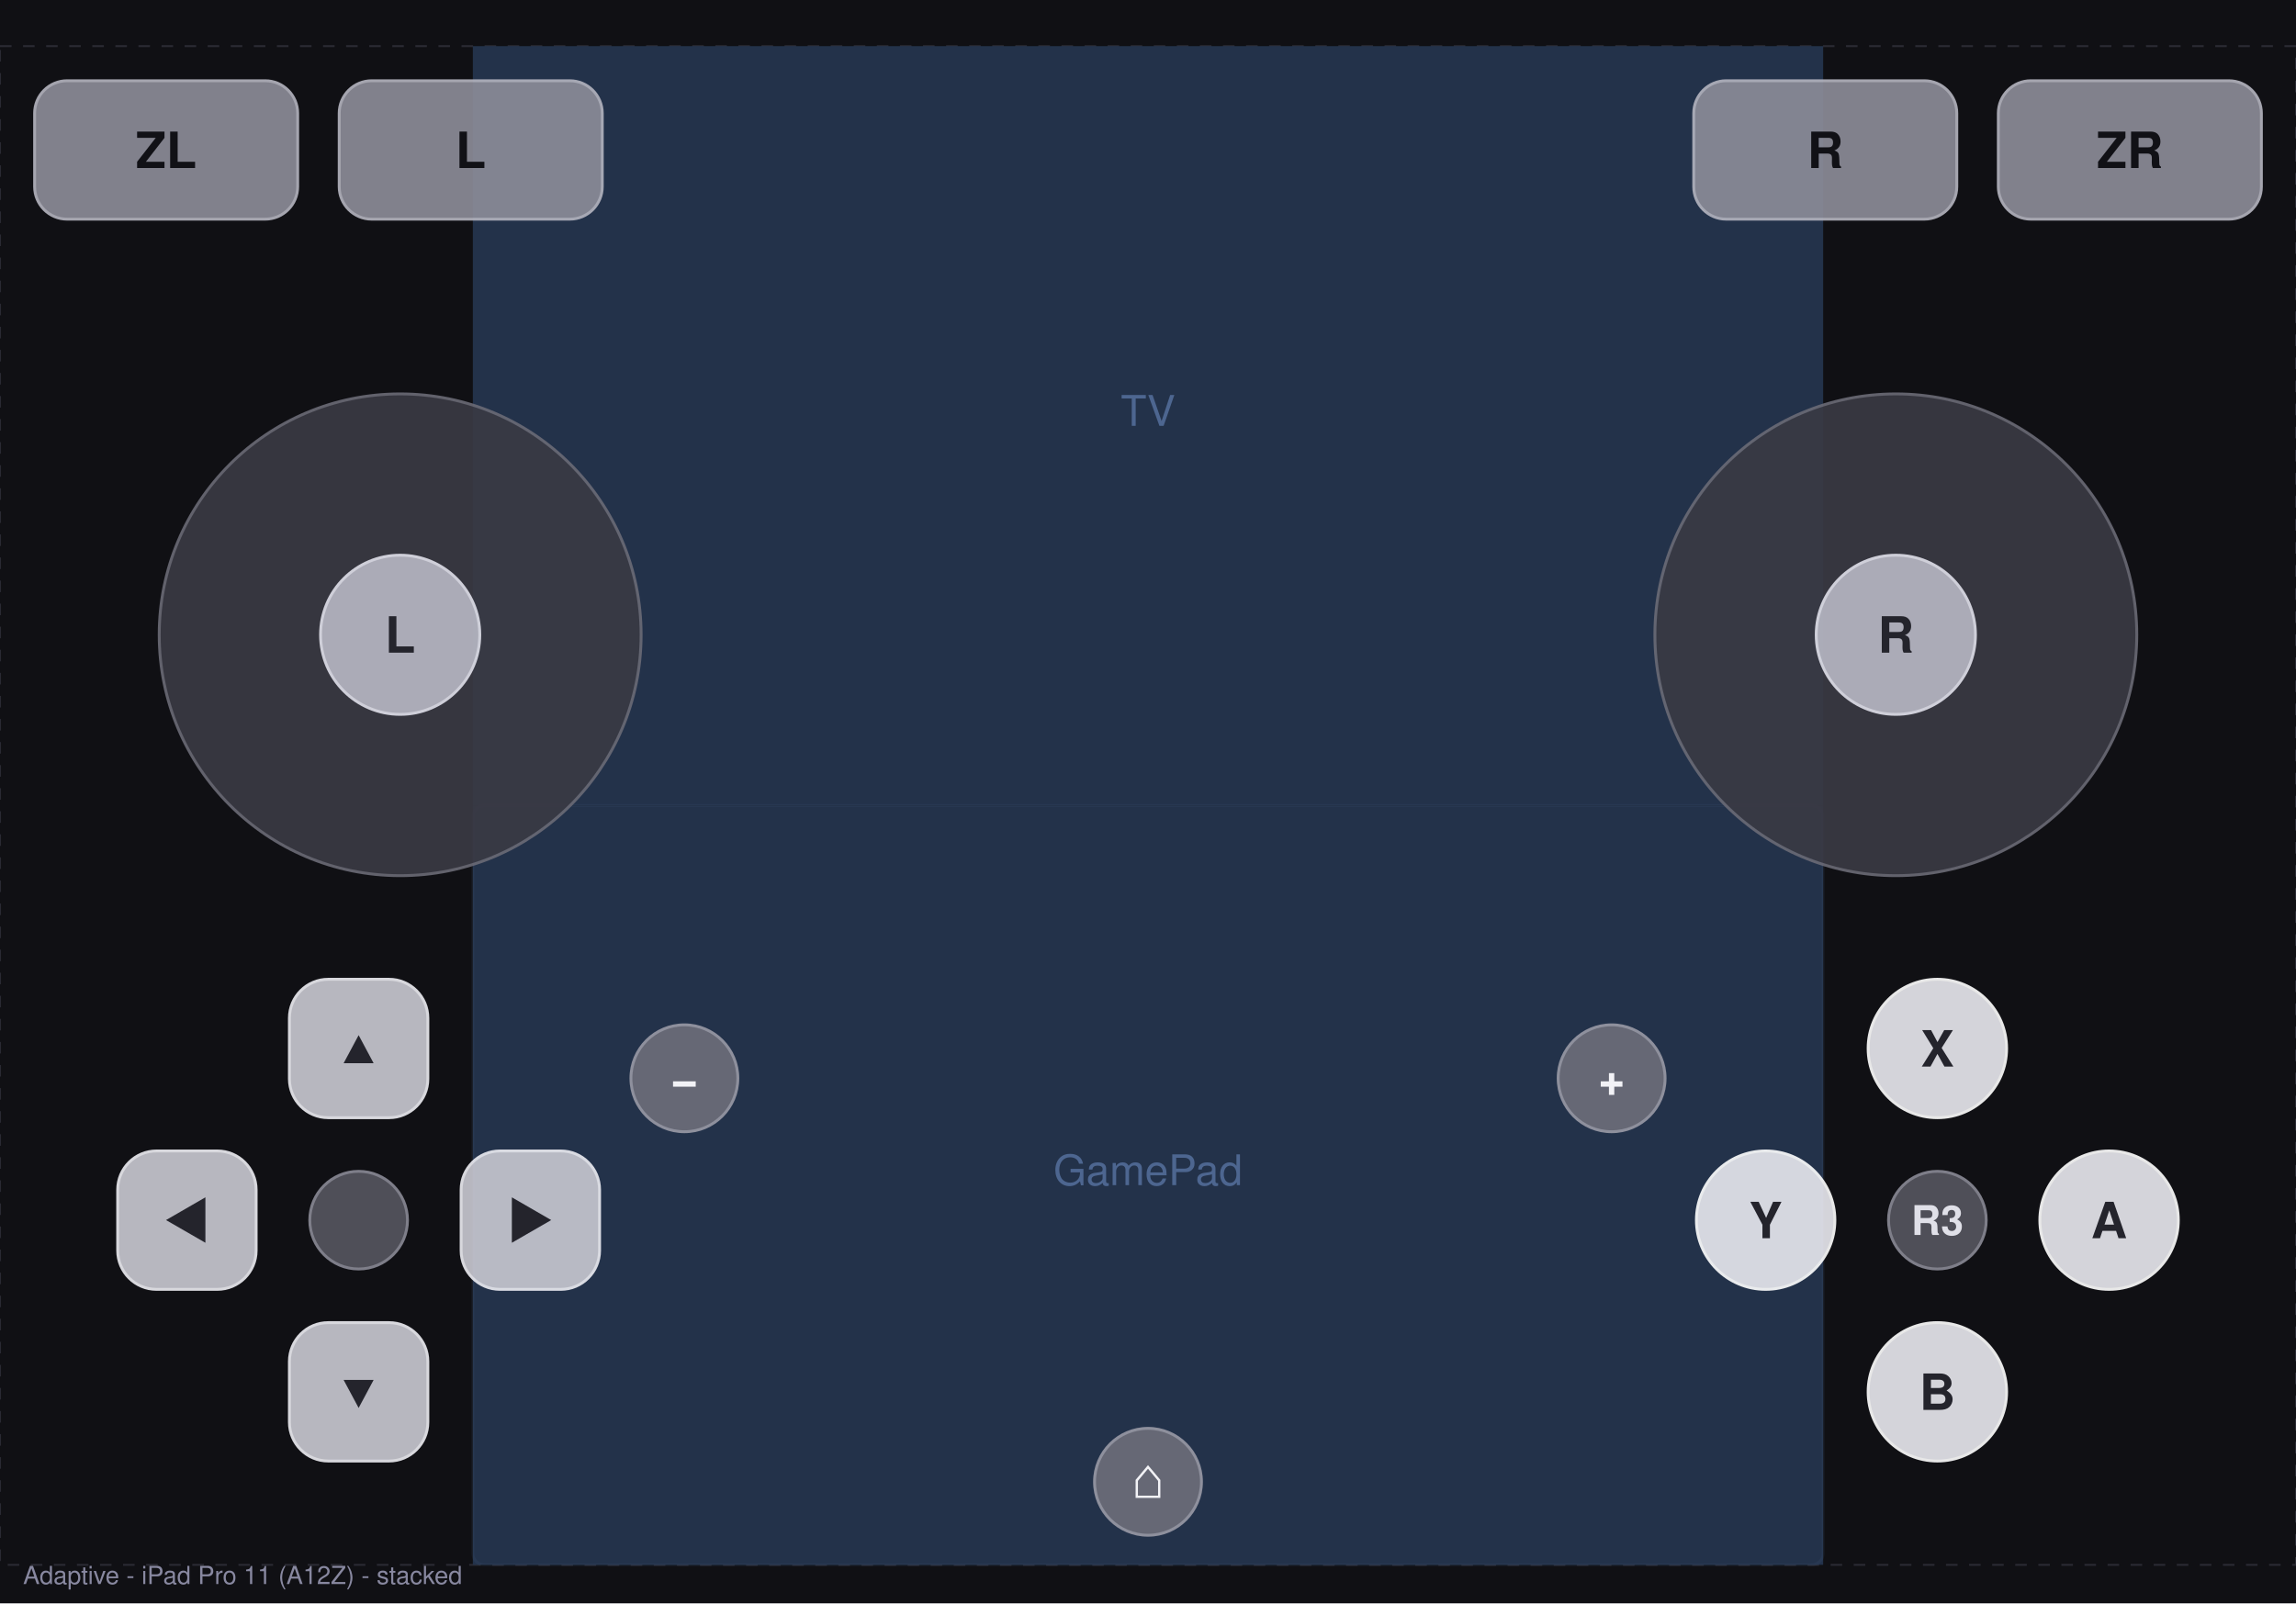
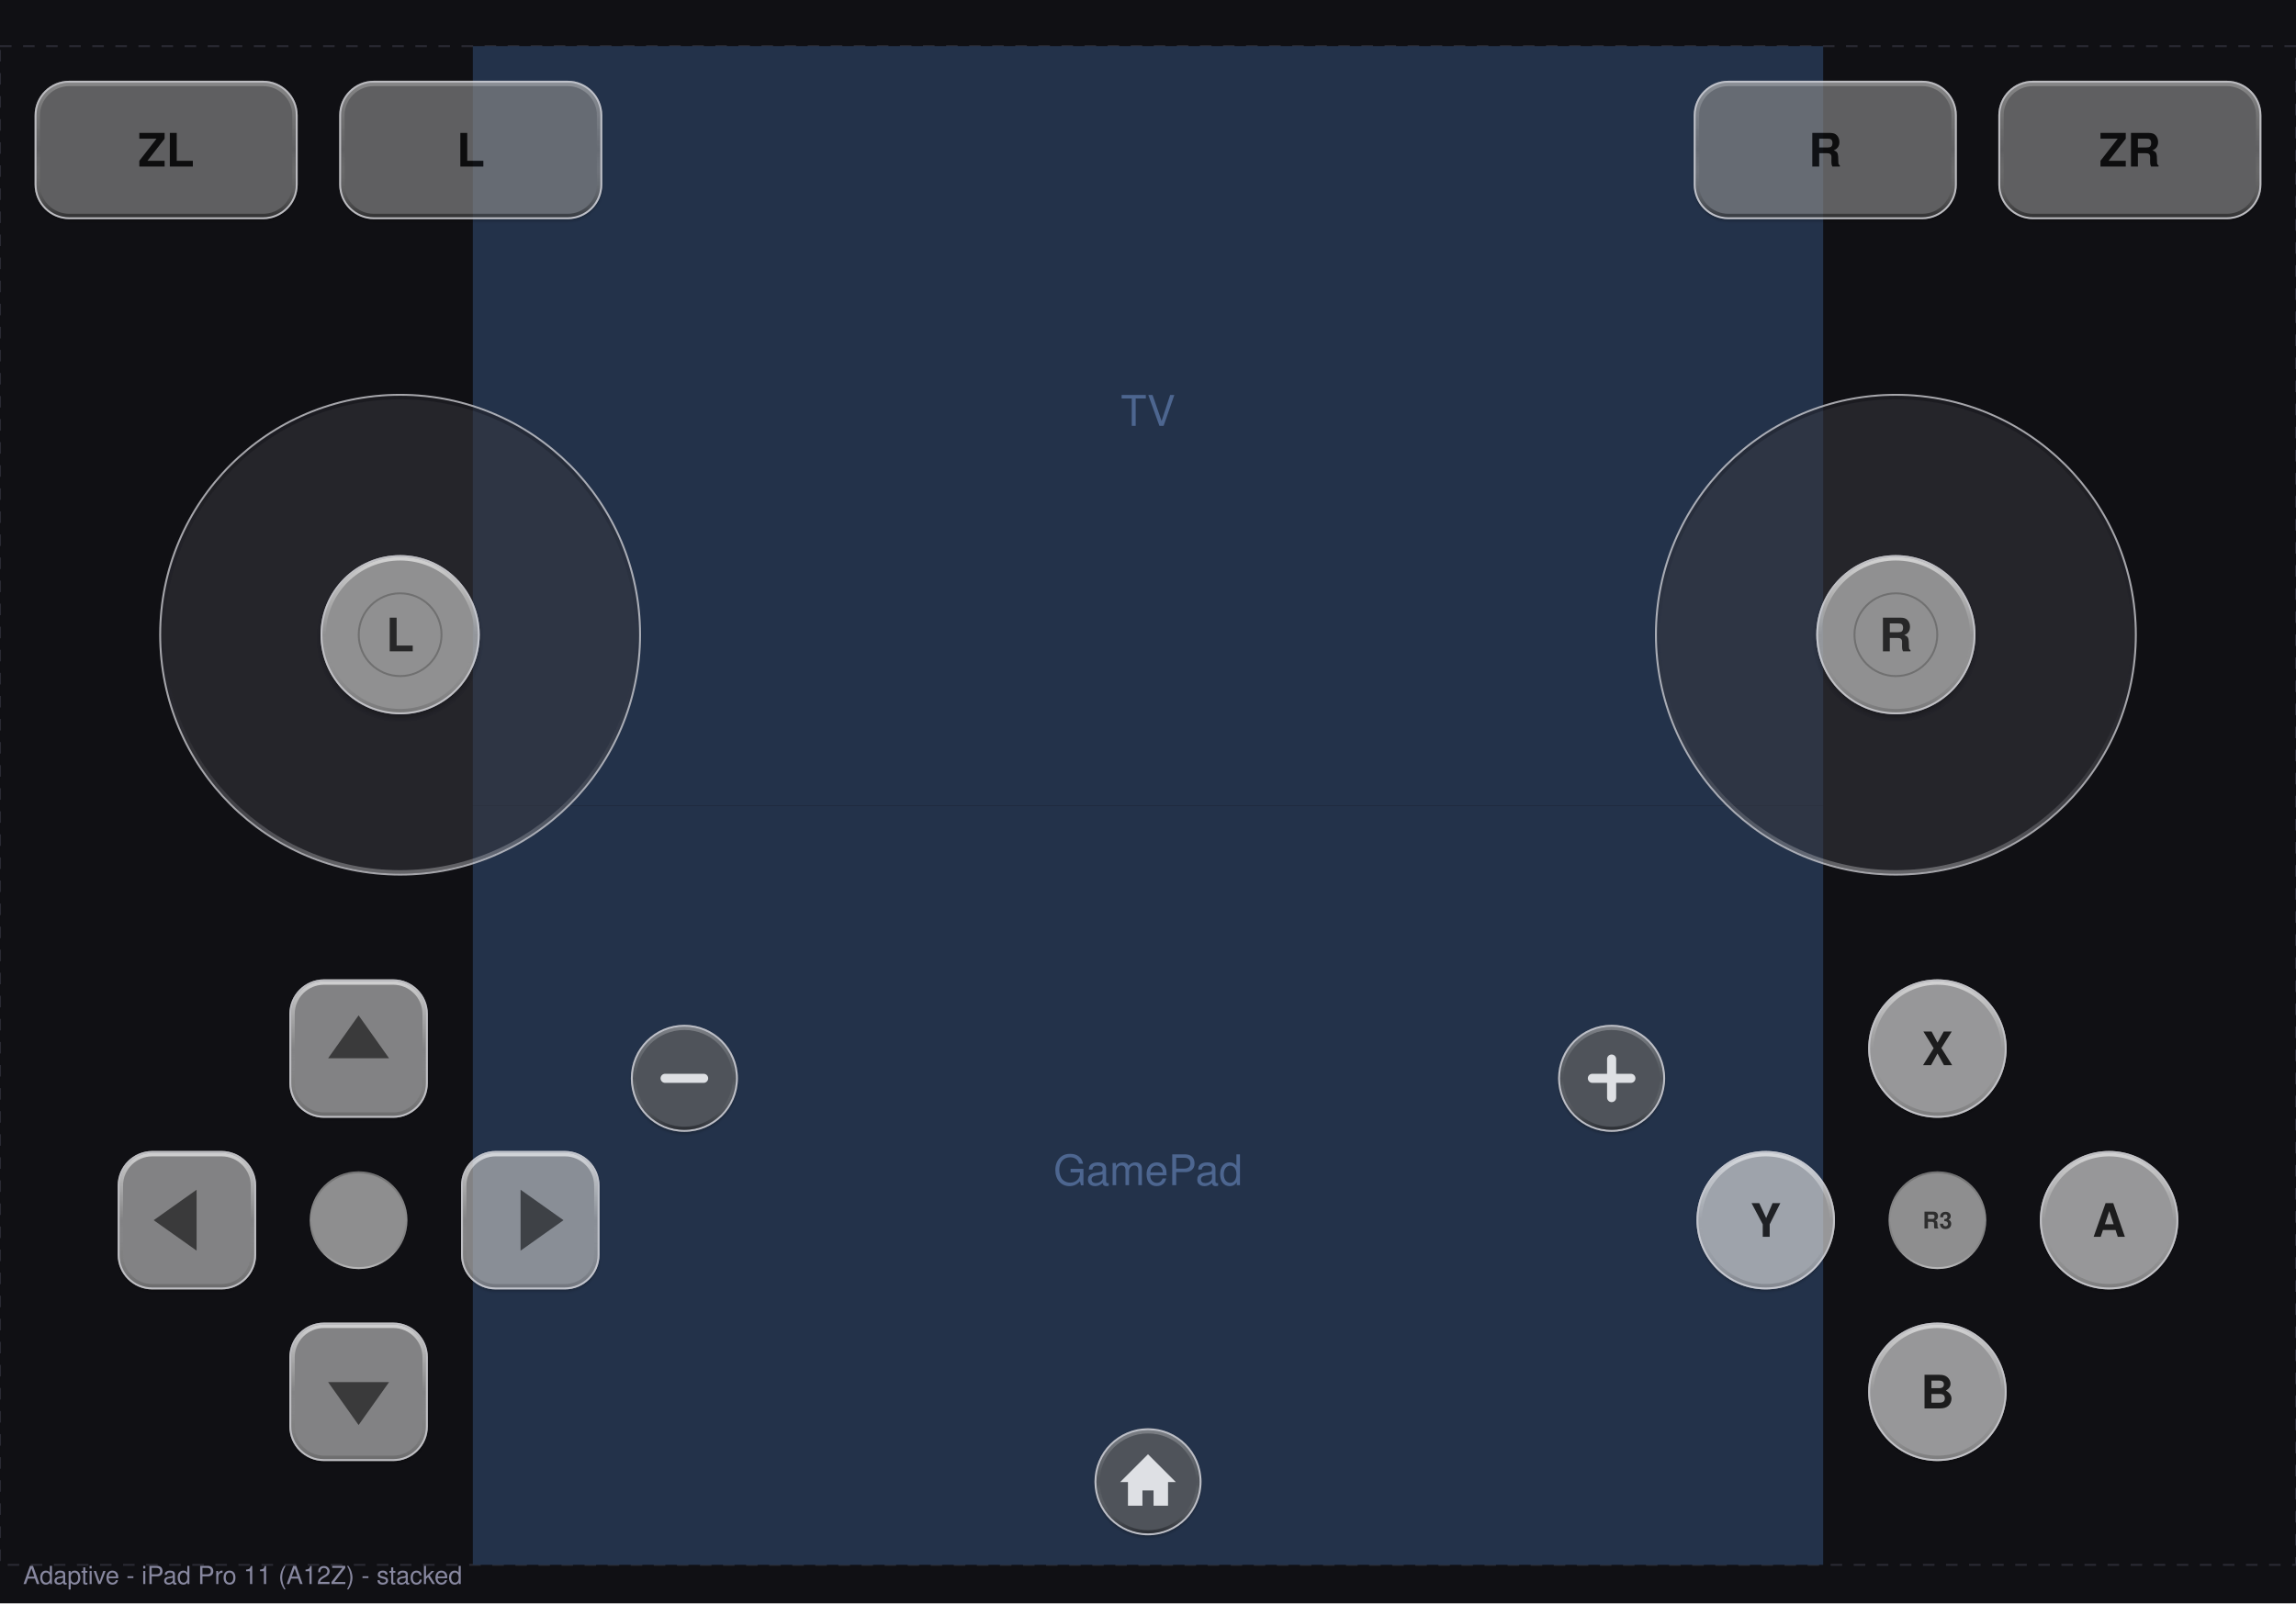
- <svg xmlns="http://www.w3.org/2000/svg" width="1194" height="834" viewBox="0 0 1194.0 834.0" font-family="-apple-system, Helvetica, sans-serif">
+ <svg xmlns="http://www.w3.org/2000/svg" width="1194" height="834" viewBox="0 0 1194.00 834.00" font-family="-apple-system, Helvetica, sans-serif">
+   <defs>
+     <filter id="sh0" x="-40%" y="-40%" width="180%" height="190%" color-interpolation-filters="sRGB">
+       <feGaussianBlur in="SourceAlpha" stdDeviation="0.80" />
+       <feOffset dy="1.20" result="o" />
+       <feComponentTransfer>
+         <feFuncA type="linear" slope="0.30" />
+       </feComponentTransfer>
+       <feMerge>
+         <feMergeNode />
+         <feMergeNode in="SourceGraphic" />
+       </feMerge>
+     </filter>
+     <linearGradient id="g1" x1="0" y1="0" x2="0" y2="1">
+       <stop offset="0.00" stop-color="#FFFFFF" stop-opacity="0.300" />
+       <stop offset="0.50" stop-color="#FFFFFF" stop-opacity="0.000" />
+       <stop offset="1.00" stop-color="#000000" stop-opacity="0.450" />
+     </linearGradient>
+     <linearGradient id="g2" x1="0" y1="0" x2="0" y2="1">
+       <stop offset="0.00" stop-color="#FFFFFF" stop-opacity="0.300" />
+       <stop offset="0.50" stop-color="#FFFFFF" stop-opacity="0.000" />
+       <stop offset="1.00" stop-color="#000000" stop-opacity="0.450" />
+     </linearGradient>
+     <linearGradient id="g3" x1="0" y1="0" x2="0" y2="1">
+       <stop offset="0.00" stop-color="#FFFFFF" stop-opacity="0.300" />
+       <stop offset="0.50" stop-color="#FFFFFF" stop-opacity="0.000" />
+       <stop offset="1.00" stop-color="#000000" stop-opacity="0.450" />
+     </linearGradient>
+     <linearGradient id="g4" x1="0" y1="0" x2="0" y2="1">
+       <stop offset="0.00" stop-color="#FFFFFF" stop-opacity="0.300" />
+       <stop offset="0.50" stop-color="#FFFFFF" stop-opacity="0.000" />
+       <stop offset="1.00" stop-color="#000000" stop-opacity="0.450" />
+     </linearGradient>
+     <linearGradient id="g5" x1="0" y1="0" x2="0" y2="1">
+       <stop offset="0.00" stop-color="#000000" stop-opacity="0.280" />
+       <stop offset="0.50" stop-color="#000000" stop-opacity="0.000" />
+       <stop offset="1.00" stop-color="#FFFFFF" stop-opacity="0.350" />
+     </linearGradient>
+     <filter id="sh1" x="-40%" y="-40%" width="180%" height="190%" color-interpolation-filters="sRGB">
+       <feGaussianBlur in="SourceAlpha" stdDeviation="1.30" />
+       <feOffset dy="2.00" result="o" />
+       <feComponentTransfer>
+         <feFuncA type="linear" slope="0.34" />
+       </feComponentTransfer>
+       <feMerge>
+         <feMergeNode />
+         <feMergeNode in="SourceGraphic" />
+       </feMerge>
+     </filter>
+     <linearGradient id="g6" x1="0" y1="0" x2="0" y2="1">
+       <stop offset="0.00" stop-color="#FFFFFF" stop-opacity="0.850" />
+       <stop offset="0.50" stop-color="#FFFFFF" stop-opacity="0.000" />
+       <stop offset="1.00" stop-color="#000000" stop-opacity="0.160" />
+     </linearGradient>
+     <linearGradient id="g7" x1="0" y1="0" x2="0" y2="1">
+       <stop offset="0.00" stop-color="#000000" stop-opacity="0.280" />
+       <stop offset="0.50" stop-color="#000000" stop-opacity="0.000" />
+       <stop offset="1.00" stop-color="#FFFFFF" stop-opacity="0.350" />
+     </linearGradient>
+     <linearGradient id="g8" x1="0" y1="0" x2="0" y2="1">
+       <stop offset="0.00" stop-color="#FFFFFF" stop-opacity="0.850" />
+       <stop offset="0.50" stop-color="#FFFFFF" stop-opacity="0.000" />
+       <stop offset="1.00" stop-color="#000000" stop-opacity="0.160" />
+     </linearGradient>
+     <linearGradient id="g9" x1="0" y1="0" x2="0" y2="1">
+       <stop offset="0.00" stop-color="#FFFFFF" stop-opacity="0.850" />
+       <stop offset="0.50" stop-color="#FFFFFF" stop-opacity="0.000" />
+       <stop offset="1.00" stop-color="#000000" stop-opacity="0.160" />
+     </linearGradient>
+     <linearGradient id="g10" x1="0" y1="0" x2="0" y2="1">
+       <stop offset="0.00" stop-color="#FFFFFF" stop-opacity="0.850" />
+       <stop offset="0.50" stop-color="#FFFFFF" stop-opacity="0.000" />
+       <stop offset="1.00" stop-color="#000000" stop-opacity="0.160" />
+     </linearGradient>
+     <linearGradient id="g11" x1="0" y1="0" x2="0" y2="1">
+       <stop offset="0.00" stop-color="#FFFFFF" stop-opacity="0.850" />
+       <stop offset="0.50" stop-color="#FFFFFF" stop-opacity="0.000" />
+       <stop offset="1.00" stop-color="#000000" stop-opacity="0.160" />
+     </linearGradient>
+     <linearGradient id="g12" x1="0" y1="0" x2="0" y2="1">
+       <stop offset="0.00" stop-color="#FFFFFF" stop-opacity="0.850" />
+       <stop offset="0.50" stop-color="#FFFFFF" stop-opacity="0.000" />
+       <stop offset="1.00" stop-color="#000000" stop-opacity="0.160" />
+     </linearGradient>
+     <linearGradient id="g13" x1="0" y1="0" x2="0" y2="1">
+       <stop offset="0.00" stop-color="#000000" stop-opacity="0.200" />
+       <stop offset="0.50" stop-color="#000000" stop-opacity="0.000" />
+       <stop offset="1.00" stop-color="#FFFFFF" stop-opacity="0.550" />
+     </linearGradient>
+     <linearGradient id="g14" x1="0" y1="0" x2="0" y2="1">
+       <stop offset="0.00" stop-color="#FFFFFF" stop-opacity="0.300" />
+       <stop offset="0.50" stop-color="#FFFFFF" stop-opacity="0.000" />
+       <stop offset="1.00" stop-color="#000000" stop-opacity="0.450" />
+     </linearGradient>
+     <linearGradient id="g15" x1="0" y1="0" x2="0" y2="1">
+       <stop offset="0.00" stop-color="#FFFFFF" stop-opacity="0.300" />
+       <stop offset="0.50" stop-color="#FFFFFF" stop-opacity="0.000" />
+       <stop offset="1.00" stop-color="#000000" stop-opacity="0.450" />
+     </linearGradient>
+     <linearGradient id="g16" x1="0" y1="0" x2="0" y2="1">
+       <stop offset="0.00" stop-color="#FFFFFF" stop-opacity="0.300" />
+       <stop offset="0.50" stop-color="#FFFFFF" stop-opacity="0.000" />
+       <stop offset="1.00" stop-color="#000000" stop-opacity="0.450" />
+     </linearGradient>
+     <linearGradient id="g17" x1="0" y1="0" x2="0" y2="1">
+       <stop offset="0.00" stop-color="#FFFFFF" stop-opacity="0.850" />
+       <stop offset="0.50" stop-color="#FFFFFF" stop-opacity="0.000" />
+       <stop offset="1.00" stop-color="#000000" stop-opacity="0.160" />
+     </linearGradient>
+     <linearGradient id="g18" x1="0" y1="0" x2="0" y2="1">
+       <stop offset="0.00" stop-color="#FFFFFF" stop-opacity="0.850" />
+       <stop offset="0.50" stop-color="#FFFFFF" stop-opacity="0.000" />
+       <stop offset="1.00" stop-color="#000000" stop-opacity="0.160" />
+     </linearGradient>
+     <linearGradient id="g19" x1="0" y1="0" x2="0" y2="1">
+       <stop offset="0.00" stop-color="#FFFFFF" stop-opacity="0.850" />
+       <stop offset="0.50" stop-color="#FFFFFF" stop-opacity="0.000" />
+       <stop offset="1.00" stop-color="#000000" stop-opacity="0.160" />
+     </linearGradient>
+     <linearGradient id="g20" x1="0" y1="0" x2="0" y2="1">
+       <stop offset="0.00" stop-color="#FFFFFF" stop-opacity="0.850" />
+       <stop offset="0.50" stop-color="#FFFFFF" stop-opacity="0.000" />
+       <stop offset="1.00" stop-color="#000000" stop-opacity="0.160" />
+     </linearGradient>
+     <linearGradient id="g21" x1="0" y1="0" x2="0" y2="1">
+       <stop offset="0.00" stop-color="#000000" stop-opacity="0.200" />
+       <stop offset="0.50" stop-color="#000000" stop-opacity="0.000" />
+       <stop offset="1.00" stop-color="#FFFFFF" stop-opacity="0.550" />
+     </linearGradient>
+   </defs>
  <rect width="100%" height="100%" fill="#101014" />
-   <rect x="0.0" y="24.0" width="1194.0" height="790.0" fill="none" stroke="#2a2a33" stroke-dasharray="6 6" />
-   <rect x="245.9" y="24.0" width="702.2" height="395.0" fill="#23324a" />
-   <text x="597.0" y="221.5" fill="#4d6690" font-size="22" text-anchor="middle">TV</text>
-   <rect x="245.9" y="419.0" width="702.2" height="395.0" fill="#23324a" />
-   <text x="597.0" y="616.5" fill="#4d6690" font-size="22" text-anchor="middle">GamePad</text>
-   <rect x="245.9" y="419.0" width="702.2" height="395.0" rx="6.0" fill="none" stroke="#4d6690" stroke-width="1.5" opacity="0.12" />
-   <rect x="18.0" y="42.0" width="136.8" height="72.0" rx="16.9" fill="#8d8d99" stroke="#b5b5c0" stroke-width="1.5" opacity="0.9" />
-   <text x="86.4" y="87.4" fill="#111116" font-size="26.0" font-weight="600" text-anchor="middle" opacity="1.0">ZL</text>
-   <rect x="176.4" y="42.0" width="136.8" height="72.0" rx="16.9" fill="#8d8d99" stroke="#b5b5c0" stroke-width="1.5" opacity="0.9" />
-   <text x="244.8" y="87.4" fill="#111116" font-size="26.0" font-weight="600" text-anchor="middle" opacity="1.0">L</text>
-   <rect x="1039.2" y="42.0" width="136.8" height="72.0" rx="16.9" fill="#8d8d99" stroke="#b5b5c0" stroke-width="1.5" opacity="0.9" />
-   <text x="1107.6" y="87.4" fill="#111116" font-size="26.0" font-weight="600" text-anchor="middle" opacity="1.0">ZR</text>
-   <rect x="880.8" y="42.0" width="136.8" height="72.0" rx="16.9" fill="#8d8d99" stroke="#b5b5c0" stroke-width="1.5" opacity="0.9" />
-   <text x="949.2" y="87.4" fill="#111116" font-size="26.0" font-weight="600" text-anchor="middle" opacity="1.0">R</text>
-   <circle cx="208.1" cy="330.2" r="125.3" fill="#3a3a44" stroke="#6a6a76" stroke-width="1.5" opacity="0.9" />
-   <circle cx="208.1" cy="330.2" r="41.4" fill="#b8b8c4" stroke="#e0e0ea" stroke-width="1.5" opacity="0.9" />
-   <text x="208.1" y="339.5" fill="#24242c" font-size="26.0" font-weight="600" text-anchor="middle" opacity="1.0">L</text>
-   <circle cx="985.9" cy="330.2" r="125.3" fill="#3a3a44" stroke="#6a6a76" stroke-width="1.5" opacity="0.9" />
-   <circle cx="985.9" cy="330.2" r="41.4" fill="#b8b8c4" stroke="#e0e0ea" stroke-width="1.5" opacity="0.9" />
-   <text x="985.9" y="339.5" fill="#24242c" font-size="26.0" font-weight="600" text-anchor="middle" opacity="1.0">R</text>
-   <rect x="150.5" y="509.4" width="72.0" height="72.0" rx="20.2" fill="#c9c9d2" stroke="#ededf3" stroke-width="1.5" opacity="0.9" />
-   <text x="186.5" y="554.8" fill="#24242c" font-size="26.0" font-weight="600" text-anchor="middle" opacity="1.0">▲</text>
-   <rect x="150.5" y="688.0" width="72.0" height="72.0" rx="20.2" fill="#c9c9d2" stroke="#ededf3" stroke-width="1.5" opacity="0.9" />
-   <text x="186.5" y="733.4" fill="#24242c" font-size="26.0" font-weight="600" text-anchor="middle" opacity="1.0">▼</text>
-   <rect x="61.2" y="598.7" width="72.0" height="72.0" rx="20.2" fill="#c9c9d2" stroke="#ededf3" stroke-width="1.5" opacity="0.9" />
-   <text x="97.2" y="644.1" fill="#24242c" font-size="26.0" font-weight="600" text-anchor="middle" opacity="1.0">◀</text>
-   <rect x="239.8" y="598.7" width="72.0" height="72.0" rx="20.2" fill="#c9c9d2" stroke="#ededf3" stroke-width="1.5" opacity="0.9" />
-   <text x="275.8" y="644.1" fill="#24242c" font-size="26.0" font-weight="600" text-anchor="middle" opacity="1.0">▶</text>
-   <circle cx="186.5" cy="634.7" r="25.4" fill="#55555f" stroke="#8a8a96" stroke-width="1.5" opacity="0.9" />
-   <circle cx="355.9" cy="560.9" r="27.8" fill="#6e6e7a" stroke="#9a9aa6" stroke-width="1.5" opacity="0.9" />
-   <text x="355.9" y="569.3" fill="#f2f2f6" font-size="23.4" font-weight="600" text-anchor="middle" opacity="1.0">−</text>
-   <circle cx="838.1" cy="560.9" r="27.8" fill="#6e6e7a" stroke="#9a9aa6" stroke-width="1.5" opacity="0.9" />
-   <text x="838.1" y="569.3" fill="#f2f2f6" font-size="23.4" font-weight="600" text-anchor="middle" opacity="1.0">+</text>
-   <circle cx="597.0" cy="770.8" r="27.8" fill="#6e6e7a" stroke="#9a9aa6" stroke-width="1.5" opacity="0.9" />
-   <text x="597.0" y="779.2" fill="#f2f2f6" font-size="23.4" font-weight="600" text-anchor="middle" opacity="1.0">⌂</text>
-   <circle cx="1007.5" cy="545.4" r="36.0" fill="#e9e9ef" stroke="#ffffff" stroke-width="1.5" opacity="0.9" />
-   <text x="1007.5" y="554.8" fill="#24242c" font-size="26.0" font-weight="600" text-anchor="middle" opacity="1.0">X</text>
-   <circle cx="918.2" cy="634.7" r="36.0" fill="#e9e9ef" stroke="#ffffff" stroke-width="1.5" opacity="0.9" />
-   <text x="918.2" y="644.1" fill="#24242c" font-size="26.0" font-weight="600" text-anchor="middle" opacity="1.0">Y</text>
-   <circle cx="1096.8" cy="634.7" r="36.0" fill="#e9e9ef" stroke="#ffffff" stroke-width="1.5" opacity="0.9" />
-   <text x="1096.8" y="644.1" fill="#24242c" font-size="26.0" font-weight="600" text-anchor="middle" opacity="1.0">A</text>
-   <circle cx="1007.5" cy="724.0" r="36.0" fill="#e9e9ef" stroke="#ffffff" stroke-width="1.5" opacity="0.9" />
-   <text x="1007.5" y="733.4" fill="#24242c" font-size="26.0" font-weight="600" text-anchor="middle" opacity="1.0">B</text>
-   <circle cx="1007.5" cy="634.7" r="25.4" fill="#55555f" stroke="#8a8a96" stroke-width="1.5" opacity="0.9" />
-   <text x="1007.5" y="642.4" fill="#e0e0e8" font-size="21.3" font-weight="600" text-anchor="middle" opacity="1.0">R3</text>
-   <text x="12" y="824.0" fill="#8888a0" font-size="13">Adaptive - iPad Pro 11 (A12Z) - stacked</text>
+   <rect x="0.00" y="24.00" width="1194.00" height="790.00" fill="none" stroke="#2a2a33" stroke-dasharray="6 6" />
+   <rect x="245.89" y="24.00" width="702.22" height="395.00" fill="#23324a" />
+   <text x="597.00" y="221.50" fill="#4d6690" font-size="22" text-anchor="middle">TV</text>
+   <rect x="245.89" y="419.00" width="702.22" height="395.00" fill="#23324a" />
+   <text x="597.00" y="616.50" fill="#4d6690" font-size="22" text-anchor="middle">GamePad</text>
+   <g opacity="0.850">
+     <rect x="18.00" y="42.00" width="136.80" height="72.00" rx="18.00" fill="#949494" fill-opacity="0.720" filter="url(#sh0)" />
+     <rect x="18.50" y="42.50" width="135.80" height="71.00" rx="17.50" fill="none" stroke="#E4E4EA" stroke-width="1.00" stroke-linecap="round" stroke-linejoin="round" stroke-opacity="0.900" />
+     <rect x="19.90" y="43.90" width="133.00" height="68.20" rx="16.10" fill="none" stroke="url(#g1)" stroke-width="1.80" stroke-linecap="round" stroke-linejoin="round" />
+     <text x="86.40" y="86.64" fill="#0D0D0D" font-size="24.00" font-weight="600" text-anchor="middle">ZL</text>
+     <rect x="176.40" y="42.00" width="136.80" height="72.00" rx="18.00" fill="#949494" fill-opacity="0.720" filter="url(#sh0)" />
+     <rect x="176.90" y="42.50" width="135.80" height="71.00" rx="17.50" fill="none" stroke="#E4E4EA" stroke-width="1.00" stroke-linecap="round" stroke-linejoin="round" stroke-opacity="0.900" />
+     <rect x="178.30" y="43.90" width="133.00" height="68.20" rx="16.10" fill="none" stroke="url(#g2)" stroke-width="1.80" stroke-linecap="round" stroke-linejoin="round" />
+     <text x="244.80" y="86.64" fill="#0D0D0D" font-size="24.00" font-weight="600" text-anchor="middle">L</text>
+     <rect x="1039.20" y="42.00" width="136.80" height="72.00" rx="18.00" fill="#949494" fill-opacity="0.720" filter="url(#sh0)" />
+     <rect x="1039.70" y="42.50" width="135.80" height="71.00" rx="17.50" fill="none" stroke="#E4E4EA" stroke-width="1.00" stroke-linecap="round" stroke-linejoin="round" stroke-opacity="0.900" />
+     <rect x="1041.10" y="43.90" width="133.00" height="68.20" rx="16.10" fill="none" stroke="url(#g3)" stroke-width="1.80" stroke-linecap="round" stroke-linejoin="round" />
+     <text x="1107.60" y="86.64" fill="#0D0D0D" font-size="24.00" font-weight="600" text-anchor="middle">ZR</text>
+     <rect x="880.80" y="42.00" width="136.80" height="72.00" rx="18.00" fill="#949494" fill-opacity="0.720" filter="url(#sh0)" />
+     <rect x="881.30" y="42.50" width="135.80" height="71.00" rx="17.50" fill="none" stroke="#E4E4EA" stroke-width="1.00" stroke-linecap="round" stroke-linejoin="round" stroke-opacity="0.900" />
+     <rect x="882.70" y="43.90" width="133.00" height="68.20" rx="16.10" fill="none" stroke="url(#g4)" stroke-width="1.80" stroke-linecap="round" stroke-linejoin="round" />
+     <text x="949.20" y="86.64" fill="#0D0D0D" font-size="24.00" font-weight="600" text-anchor="middle">R</text>
+     <circle cx="208.08" cy="330.16" r="125.28" fill="#383840" fill-opacity="0.620" />
+     <circle cx="208.08" cy="330.16" r="124.78" fill="none" stroke="#E4E4EA" stroke-width="1.00" stroke-linecap="round" stroke-linejoin="round" stroke-opacity="0.800" />
+     <circle cx="208.08" cy="330.16" r="123.38" fill="none" stroke="url(#g5)" stroke-width="1.80" stroke-linecap="round" stroke-linejoin="round" />
+     <circle cx="208.08" cy="330.16" r="41.40" fill="#BFBFBF" fill-opacity="0.850" filter="url(#sh1)" />
+     <circle cx="208.08" cy="330.16" r="40.90" fill="none" stroke="#E4E4EA" stroke-width="1.00" stroke-linecap="round" stroke-linejoin="round" stroke-opacity="0.900" />
+     <circle cx="208.08" cy="330.16" r="39.50" fill="none" stroke="url(#g6)" stroke-width="1.80" stroke-linecap="round" stroke-linejoin="round" />
+     <circle cx="208.08" cy="330.16" r="21.53" fill="none" stroke="#1F1F1F" stroke-width="1.00" stroke-linecap="round" stroke-linejoin="round" stroke-opacity="0.280" />
+     <text x="208.08" y="338.80" fill="#1F1F1F" font-size="24.00" font-weight="600" text-anchor="middle" fill-opacity="0.900">L</text>
+     <circle cx="985.92" cy="330.16" r="125.28" fill="#383840" fill-opacity="0.620" />
+     <circle cx="985.92" cy="330.16" r="124.78" fill="none" stroke="#E4E4EA" stroke-width="1.00" stroke-linecap="round" stroke-linejoin="round" stroke-opacity="0.800" />
+     <circle cx="985.92" cy="330.16" r="123.38" fill="none" stroke="url(#g7)" stroke-width="1.80" stroke-linecap="round" stroke-linejoin="round" />
+     <circle cx="985.92" cy="330.16" r="41.40" fill="#BFBFBF" fill-opacity="0.850" filter="url(#sh1)" />
+     <circle cx="985.92" cy="330.16" r="40.90" fill="none" stroke="#E4E4EA" stroke-width="1.00" stroke-linecap="round" stroke-linejoin="round" stroke-opacity="0.900" />
+     <circle cx="985.92" cy="330.16" r="39.50" fill="none" stroke="url(#g8)" stroke-width="1.80" stroke-linecap="round" stroke-linejoin="round" />
+     <circle cx="985.92" cy="330.16" r="21.53" fill="none" stroke="#1F1F1F" stroke-width="1.00" stroke-linecap="round" stroke-linejoin="round" stroke-opacity="0.280" />
+     <text x="985.92" y="338.80" fill="#1F1F1F" font-size="24.00" font-weight="600" text-anchor="middle" fill-opacity="0.900">R</text>
+     <rect x="150.48" y="509.44" width="72.00" height="72.00" rx="18.00" fill="#CCCCCC" fill-opacity="0.720" filter="url(#sh0)" />
+     <rect x="150.98" y="509.94" width="71.00" height="71.00" rx="17.50" fill="none" stroke="#E4E4EA" stroke-width="1.00" stroke-linecap="round" stroke-linejoin="round" stroke-opacity="0.900" />
+     <rect x="152.38" y="511.34" width="68.20" height="68.20" rx="16.10" fill="none" stroke="url(#g9)" stroke-width="1.80" stroke-linecap="round" stroke-linejoin="round" />
+     <path d="M186.48 528.16 L202.32 550.48 L170.64 550.48 Z" fill="#1F1F1F" fill-opacity="0.700" />
+     <rect x="150.48" y="688.00" width="72.00" height="72.00" rx="18.00" fill="#CCCCCC" fill-opacity="0.720" filter="url(#sh0)" />
+     <rect x="150.98" y="688.50" width="71.00" height="71.00" rx="17.50" fill="none" stroke="#E4E4EA" stroke-width="1.00" stroke-linecap="round" stroke-linejoin="round" stroke-opacity="0.900" />
+     <rect x="152.38" y="689.90" width="68.20" height="68.20" rx="16.10" fill="none" stroke="url(#g10)" stroke-width="1.80" stroke-linecap="round" stroke-linejoin="round" />
+     <path d="M186.48 741.28 L170.64 718.96 L202.32 718.96 Z" fill="#1F1F1F" fill-opacity="0.700" />
+     <rect x="61.20" y="598.72" width="72.00" height="72.00" rx="18.00" fill="#CCCCCC" fill-opacity="0.720" filter="url(#sh0)" />
+     <rect x="61.70" y="599.22" width="71.00" height="71.00" rx="17.50" fill="none" stroke="#E4E4EA" stroke-width="1.00" stroke-linecap="round" stroke-linejoin="round" stroke-opacity="0.900" />
+     <rect x="63.10" y="600.62" width="68.20" height="68.20" rx="16.10" fill="none" stroke="url(#g11)" stroke-width="1.80" stroke-linecap="round" stroke-linejoin="round" />
+     <path d="M79.92 634.72 L102.24 618.88 L102.24 650.56 Z" fill="#1F1F1F" fill-opacity="0.700" />
+     <rect x="239.76" y="598.72" width="72.00" height="72.00" rx="18.00" fill="#CCCCCC" fill-opacity="0.720" filter="url(#sh0)" />
+     <rect x="240.26" y="599.22" width="71.00" height="71.00" rx="17.50" fill="none" stroke="#E4E4EA" stroke-width="1.00" stroke-linecap="round" stroke-linejoin="round" stroke-opacity="0.900" />
+     <rect x="241.66" y="600.62" width="68.20" height="68.20" rx="16.10" fill="none" stroke="url(#g12)" stroke-width="1.80" stroke-linecap="round" stroke-linejoin="round" />
+     <path d="M293.04 634.72 L270.72 650.56 L270.72 618.88 Z" fill="#1F1F1F" fill-opacity="0.700" />
+     <circle cx="186.48" cy="634.72" r="25.42" fill="#B4B4B4" fill-opacity="0.900" />
+     <circle cx="186.48" cy="634.72" r="24.92" fill="none" stroke="url(#g13)" stroke-width="1.00" stroke-linecap="round" stroke-linejoin="round" />
+     <circle cx="355.90" cy="560.92" r="27.83" fill="#666666" fill-opacity="0.800" filter="url(#sh0)" />
+     <circle cx="355.90" cy="560.92" r="27.33" fill="none" stroke="#E4E4EA" stroke-width="1.00" stroke-linecap="round" stroke-linejoin="round" stroke-opacity="0.900" />
+     <circle cx="355.90" cy="560.92" r="25.99" fill="none" stroke="url(#g14)" stroke-width="1.67" stroke-linecap="round" stroke-linejoin="round" />
+     <path d="M345.88 560.92 L365.91 560.92" fill="none" stroke="#FFFFFF" stroke-width="4.73" stroke-linecap="round" stroke-linejoin="round" />
+     <circle cx="838.10" cy="560.92" r="27.83" fill="#666666" fill-opacity="0.800" filter="url(#sh0)" />
+     <circle cx="838.10" cy="560.92" r="27.33" fill="none" stroke="#E4E4EA" stroke-width="1.00" stroke-linecap="round" stroke-linejoin="round" stroke-opacity="0.900" />
+     <circle cx="838.10" cy="560.92" r="25.99" fill="none" stroke="url(#g15)" stroke-width="1.67" stroke-linecap="round" stroke-linejoin="round" />
+     <path d="M828.09 560.92 L848.12 560.92" fill="none" stroke="#FFFFFF" stroke-width="4.73" stroke-linecap="round" stroke-linejoin="round" />
+     <path d="M838.10 550.90 L838.10 570.94" fill="none" stroke="#FFFFFF" stroke-width="4.73" stroke-linecap="round" stroke-linejoin="round" />
+     <circle cx="597.00" cy="770.80" r="27.83" fill="#666666" fill-opacity="0.800" filter="url(#sh0)" />
+     <circle cx="597.00" cy="770.80" r="27.33" fill="none" stroke="#E4E4EA" stroke-width="1.00" stroke-linecap="round" stroke-linejoin="round" stroke-opacity="0.900" />
+     <circle cx="597.00" cy="770.80" r="25.99" fill="none" stroke="url(#g16)" stroke-width="1.67" stroke-linecap="round" stroke-linejoin="round" />
+     <path d="M582.53 770.94 L597.00 756.47 L611.47 770.94 L607.42 770.94 L607.42 783.24 L599.89 783.24 L599.89 775.29 L594.11 775.29 L594.11 783.24 L586.58 783.24 L586.58 770.94 Z" fill="#FFFFFF" />
+     <circle cx="1007.52" cy="545.44" r="36.00" fill="#EDEDED" fill-opacity="0.720" filter="url(#sh0)" />
+     <circle cx="1007.52" cy="545.44" r="35.50" fill="none" stroke="#E4E4EA" stroke-width="1.00" stroke-linecap="round" stroke-linejoin="round" stroke-opacity="0.900" />
+     <circle cx="1007.52" cy="545.44" r="34.10" fill="none" stroke="url(#g17)" stroke-width="1.80" stroke-linecap="round" stroke-linejoin="round" />
+     <text x="1007.52" y="554.08" fill="#1F1F1F" font-size="24.00" font-weight="600" text-anchor="middle">X</text>
+     <circle cx="918.24" cy="634.72" r="36.00" fill="#EDEDED" fill-opacity="0.720" filter="url(#sh0)" />
+     <circle cx="918.24" cy="634.72" r="35.50" fill="none" stroke="#E4E4EA" stroke-width="1.00" stroke-linecap="round" stroke-linejoin="round" stroke-opacity="0.900" />
+     <circle cx="918.24" cy="634.72" r="34.10" fill="none" stroke="url(#g18)" stroke-width="1.80" stroke-linecap="round" stroke-linejoin="round" />
+     <text x="918.24" y="643.36" fill="#1F1F1F" font-size="24.00" font-weight="600" text-anchor="middle">Y</text>
+     <circle cx="1096.80" cy="634.72" r="36.00" fill="#EDEDED" fill-opacity="0.720" filter="url(#sh0)" />
+     <circle cx="1096.80" cy="634.72" r="35.50" fill="none" stroke="#E4E4EA" stroke-width="1.00" stroke-linecap="round" stroke-linejoin="round" stroke-opacity="0.900" />
+     <circle cx="1096.80" cy="634.72" r="34.10" fill="none" stroke="url(#g19)" stroke-width="1.80" stroke-linecap="round" stroke-linejoin="round" />
+     <text x="1096.80" y="643.36" fill="#1F1F1F" font-size="24.00" font-weight="600" text-anchor="middle">A</text>
+     <circle cx="1007.52" cy="724.00" r="36.00" fill="#EDEDED" fill-opacity="0.720" filter="url(#sh0)" />
+     <circle cx="1007.52" cy="724.00" r="35.50" fill="none" stroke="#E4E4EA" stroke-width="1.00" stroke-linecap="round" stroke-linejoin="round" stroke-opacity="0.900" />
+     <circle cx="1007.52" cy="724.00" r="34.10" fill="none" stroke="url(#g20)" stroke-width="1.80" stroke-linecap="round" stroke-linejoin="round" />
+     <text x="1007.52" y="732.64" fill="#1F1F1F" font-size="24.00" font-weight="600" text-anchor="middle">B</text>
+     <circle cx="1007.52" cy="634.72" r="25.42" fill="#B4B4B4" fill-opacity="0.900" />
+     <circle cx="1007.52" cy="634.72" r="24.92" fill="none" stroke="url(#g21)" stroke-width="1.00" stroke-linecap="round" stroke-linejoin="round" />
+     <text x="1007.52" y="639.04" fill="#1F1F1F" font-size="12.00" font-weight="600" text-anchor="middle" fill-opacity="0.850">R3</text>
+   </g>
+   <text x="12" y="824.00" fill="#8888a0" font-size="13">Adaptive - iPad Pro 11 (A12Z) - stacked</text>
</svg>
